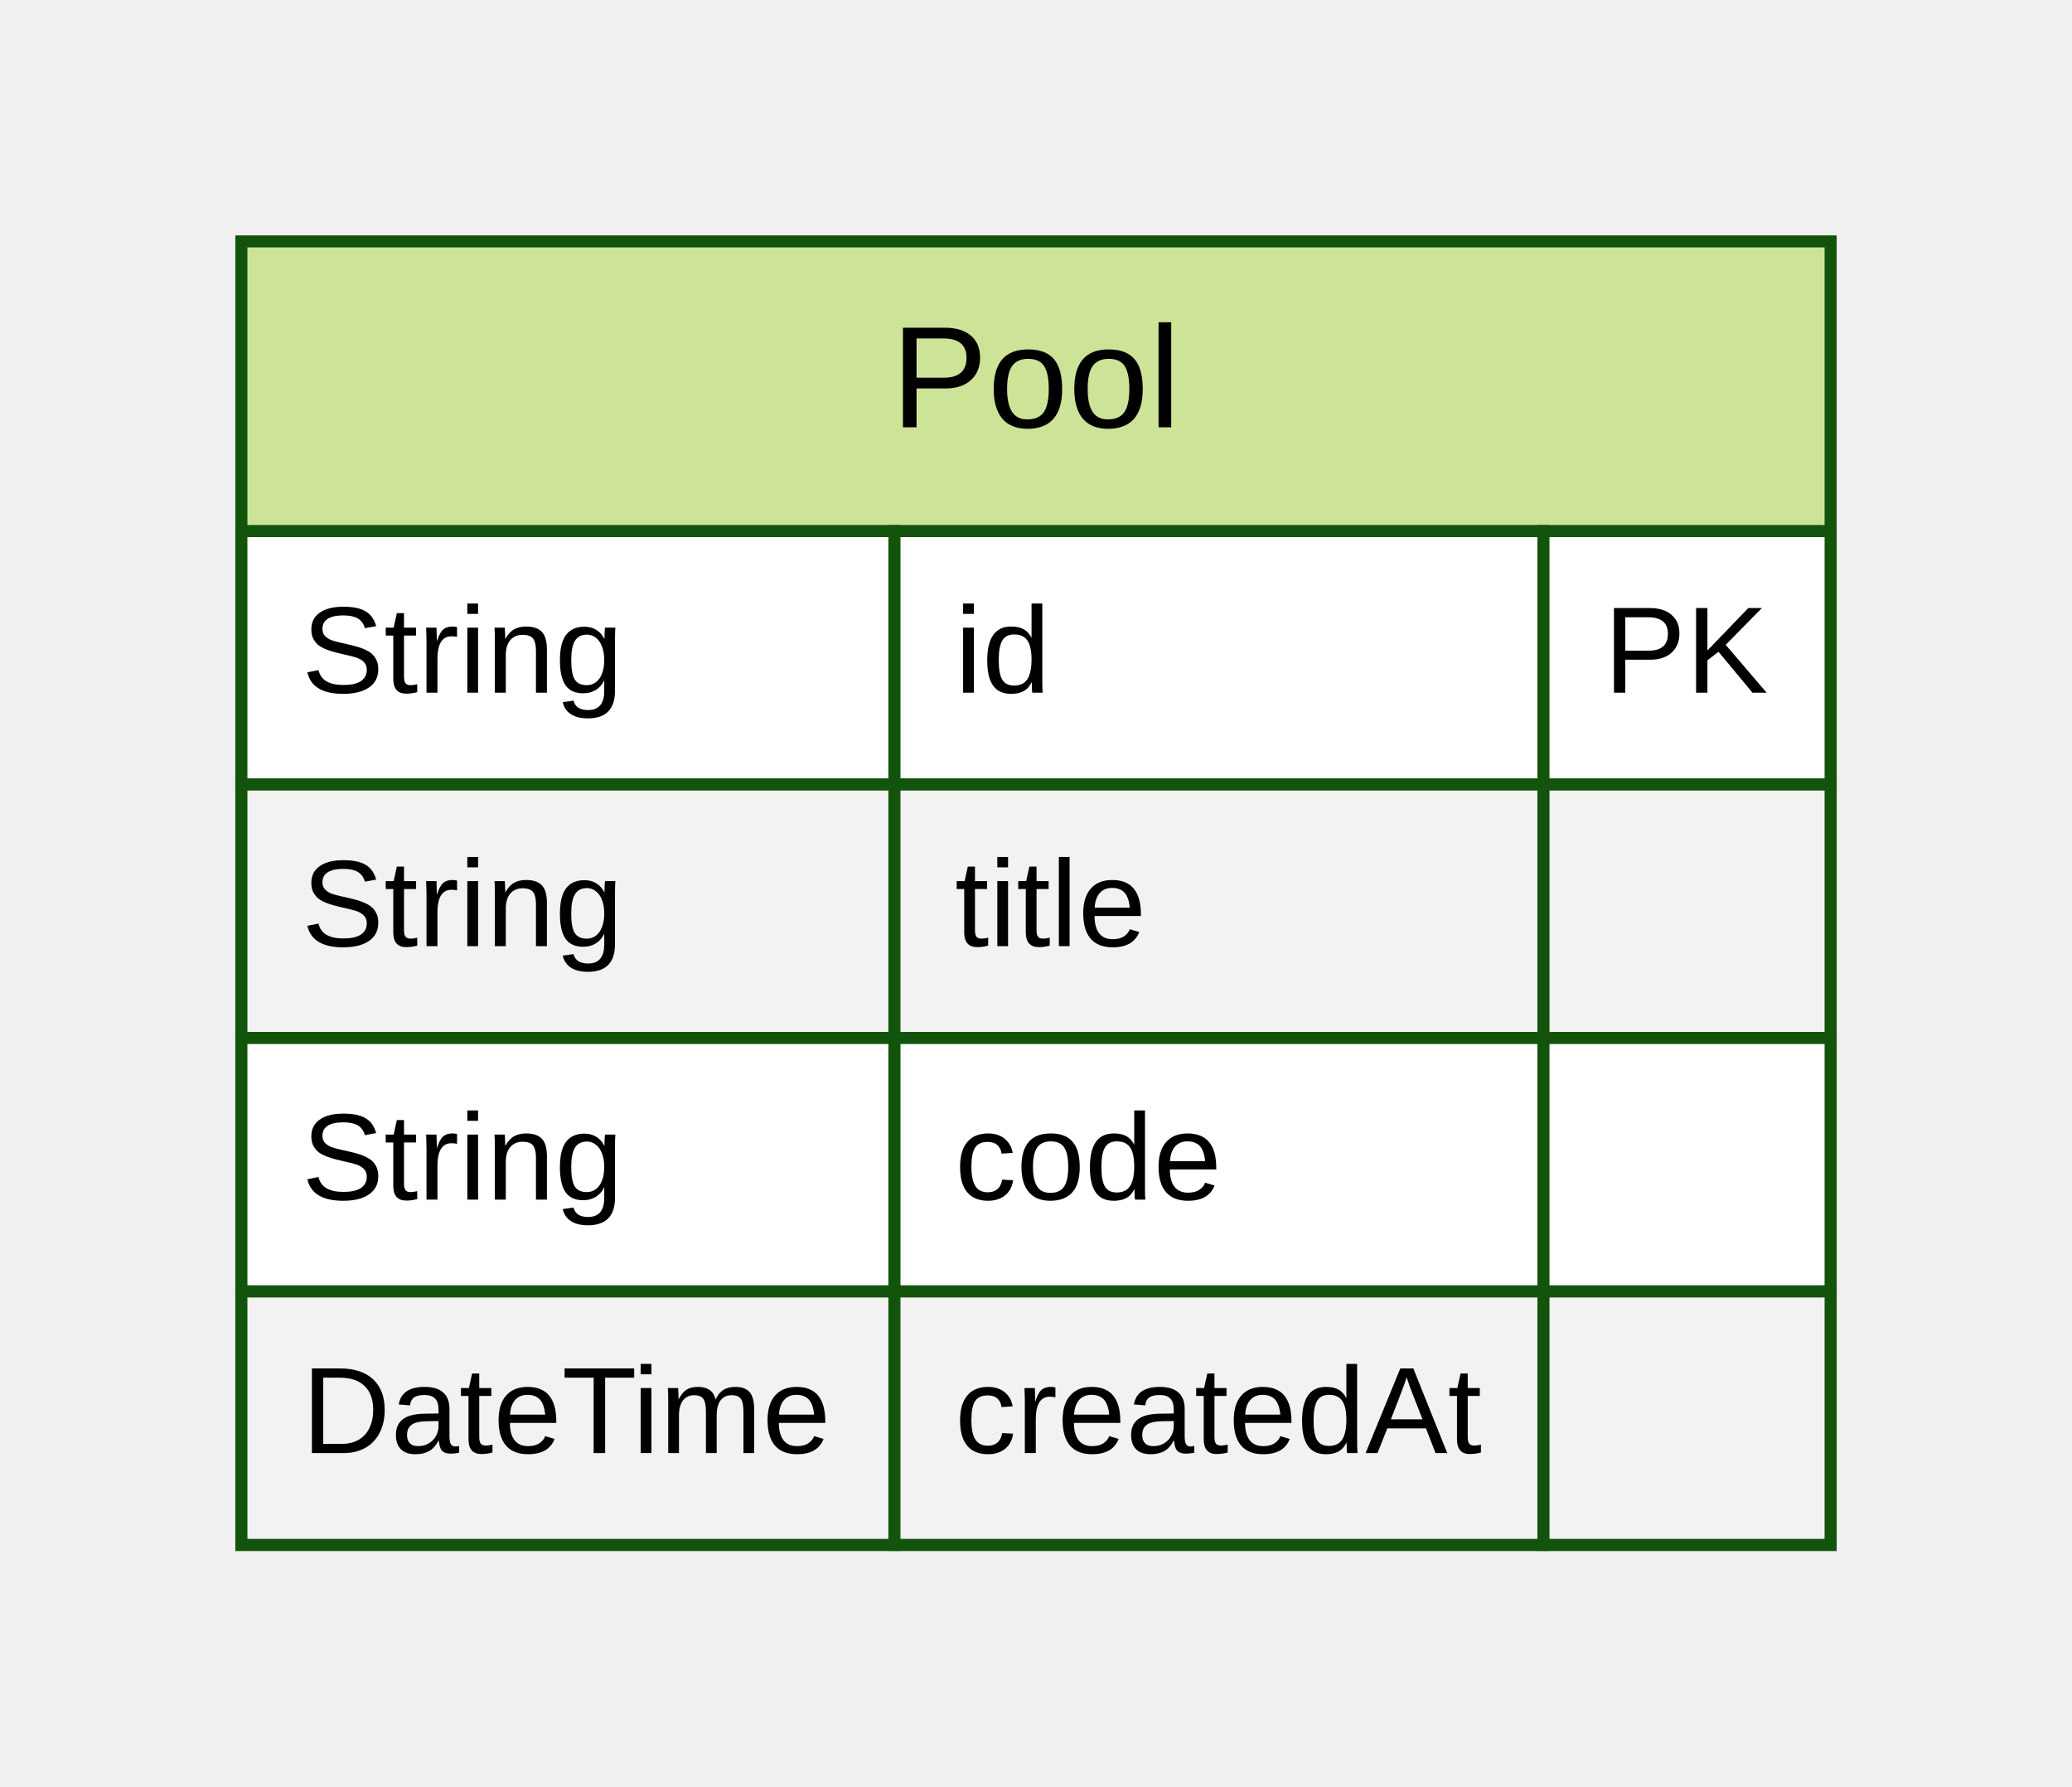
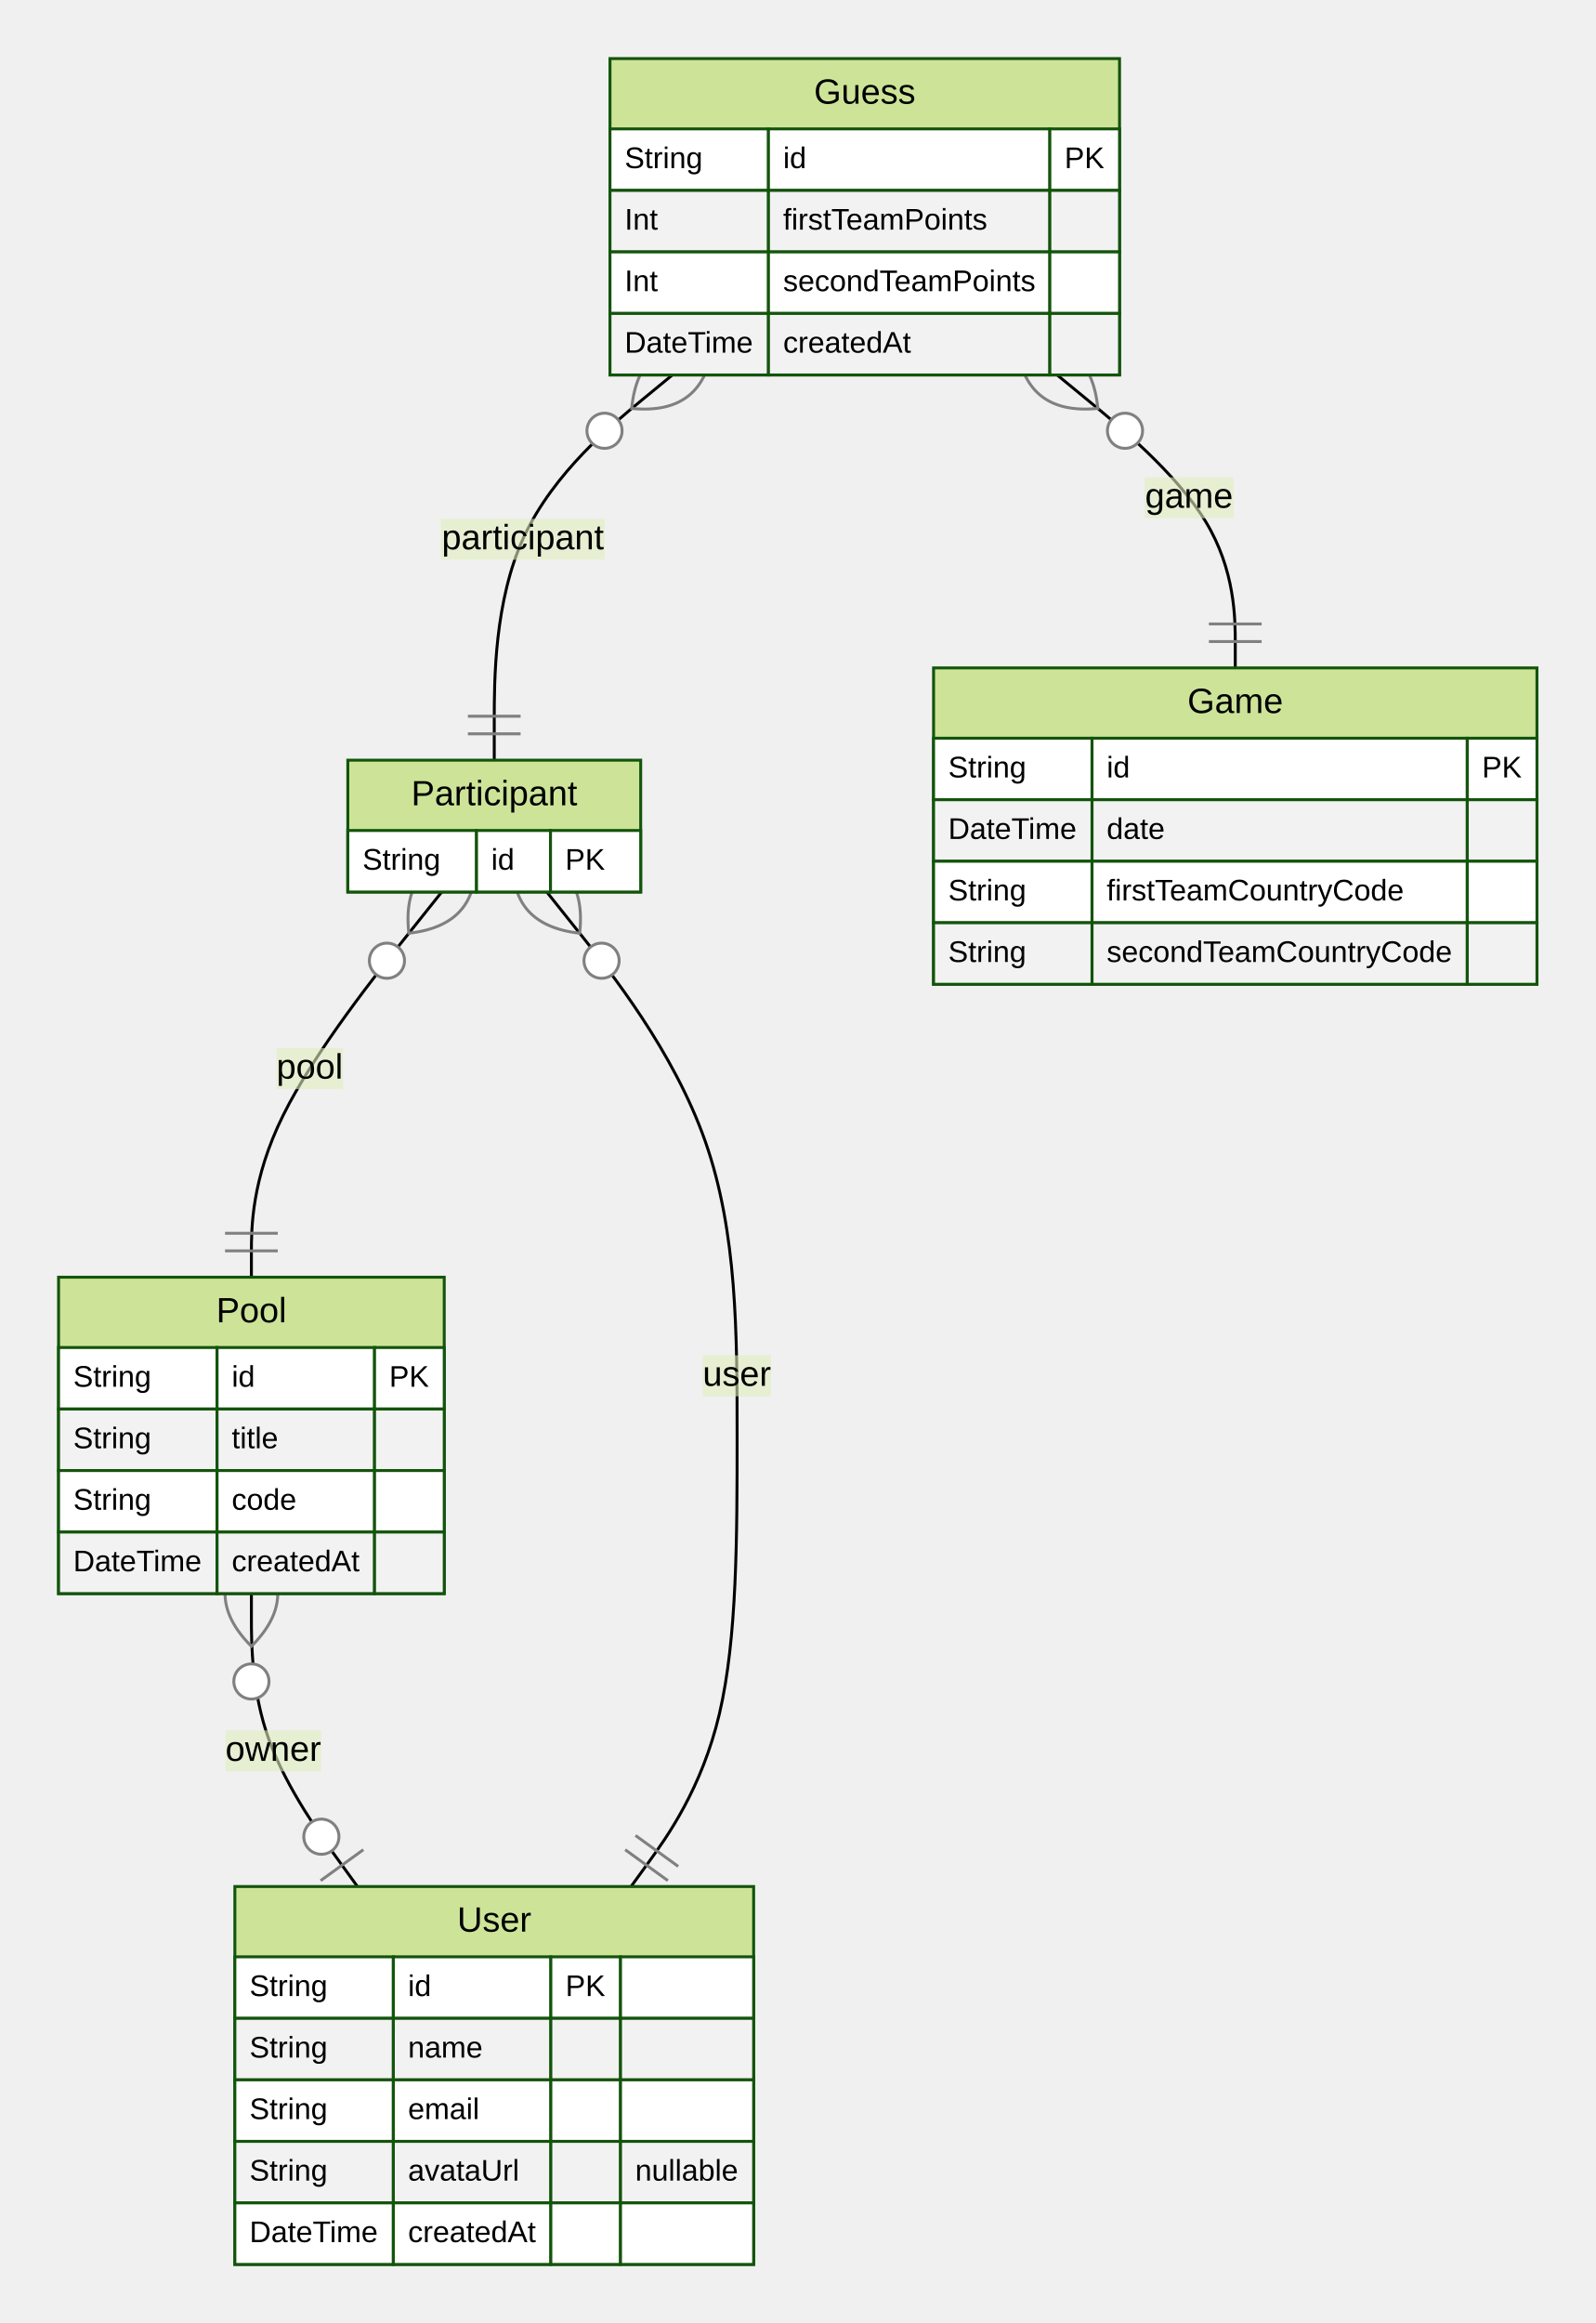
- <svg xmlns="http://www.w3.org/2000/svg" aria-labelledby="chart-title-mermaid-0 chart-desc-mermaid-0" role="img" viewBox="0 0 171.683 148" style="max-width: 171.683px; background-color: white;" width="100%" id="mermaid-0">
+ <svg xmlns="http://www.w3.org/2000/svg" aria-labelledby="chart-title-mermaid-0 chart-desc-mermaid-0" role="img" viewBox="0 0 544.791 793" style="max-width: 544.791px; background-color: white;" width="100%" id="mermaid-0">
  <style>#mermaid-0 {font-family:"trebuchet ms",verdana,arial,sans-serif;font-size:16px;fill:#000000;}#mermaid-0 .error-icon{fill:#552222;}#mermaid-0 .error-text{fill:#552222;stroke:#552222;}#mermaid-0 .edge-thickness-normal{stroke-width:2px;}#mermaid-0 .edge-thickness-thick{stroke-width:3.5px;}#mermaid-0 .edge-pattern-solid{stroke-dasharray:0;}#mermaid-0 .edge-pattern-dashed{stroke-dasharray:3;}#mermaid-0 .edge-pattern-dotted{stroke-dasharray:2;}#mermaid-0 .marker{fill:#000000;stroke:#000000;}#mermaid-0 .marker.cross{stroke:#000000;}#mermaid-0 svg{font-family:"trebuchet ms",verdana,arial,sans-serif;font-size:16px;}#mermaid-0 .entityBox{fill:#cde498;stroke:#13540c;}#mermaid-0 .attributeBoxOdd{fill:#ffffff;stroke:#13540c;}#mermaid-0 .attributeBoxEven{fill:#f2f2f2;stroke:#13540c;}#mermaid-0 .relationshipLabelBox{fill:hsl(78.158, 58.462%, 84.51%);opacity:0.7;background-color:hsl(78.158, 58.462%, 84.51%);}#mermaid-0 .relationshipLabelBox rect{opacity:0.5;}#mermaid-0 .relationshipLine{stroke:#000000;}#mermaid-0 :root{--mermaid-font-family:"trebuchet ms",verdana,arial,sans-serif;}</style>
  <g />
  <defs>
    <marker orient="auto" markerHeight="18" markerWidth="18" refY="9" refX="0" id="ONLY_ONE_START">
      <path d="M9,0 L9,18 M15,0 L15,18" fill="none" stroke="gray" />
    </marker>
  </defs>
  <defs>
    <marker orient="auto" markerHeight="18" markerWidth="18" refY="9" refX="18" id="ONLY_ONE_END">
      <path d="M3,0 L3,18 M9,0 L9,18" fill="none" stroke="gray" />
    </marker>
  </defs>
  <defs>
    <marker orient="auto" markerHeight="18" markerWidth="30" refY="9" refX="0" id="ZERO_OR_ONE_START">
      <circle r="6" cy="9" cx="21" fill="white" stroke="gray" />
      <path d="M9,0 L9,18" fill="none" stroke="gray" />
    </marker>
  </defs>
  <defs>
    <marker orient="auto" markerHeight="18" markerWidth="30" refY="9" refX="30" id="ZERO_OR_ONE_END">
      <circle r="6" cy="9" cx="9" fill="white" stroke="gray" />
      <path d="M21,0 L21,18" fill="none" stroke="gray" />
    </marker>
  </defs>
  <defs>
    <marker orient="auto" markerHeight="36" markerWidth="45" refY="18" refX="18" id="ONE_OR_MORE_START">
      <path d="M0,18 Q 18,0 36,18 Q 18,36 0,18 M42,9 L42,27" fill="none" stroke="gray" />
    </marker>
  </defs>
  <defs>
    <marker orient="auto" markerHeight="36" markerWidth="45" refY="18" refX="27" id="ONE_OR_MORE_END">
      <path d="M3,9 L3,27 M9,18 Q27,0 45,18 Q27,36 9,18" fill="none" stroke="gray" />
    </marker>
  </defs>
  <defs>
    <marker orient="auto" markerHeight="36" markerWidth="57" refY="18" refX="18" id="ZERO_OR_MORE_START">
      <circle r="6" cy="18" cx="48" fill="white" stroke="gray" />
      <path d="M0,18 Q18,0 36,18 Q18,36 0,18" fill="none" stroke="gray" />
    </marker>
  </defs>
  <defs>
    <marker orient="auto" markerHeight="36" markerWidth="57" refY="18" refX="39" id="ZERO_OR_MORE_END">
      <circle r="6" cy="18" cx="9" fill="white" stroke="gray" />
      <path d="M21,18 Q39,0 57,18 Q39,36 21,18" fill="none" stroke="gray" />
    </marker>
  </defs>
-   <g transform="translate(20,20 )" id="Pool">
+   <path marker-start="url(#ZERO_OR_MORE_START)" marker-end="url(#ZERO_OR_ONE_END)" fill="none" stroke="gray" d="M85.841,544L85.841,552.333C85.841,560.667,85.841,577.333,91.876,594C97.911,610.667,109.981,627.333,116.016,635.667L122.051,644" class="er relationshipLine" />
+   <path marker-start="url(#ZERO_OR_MORE_START)" marker-end="url(#ONLY_ONE_END)" fill="none" stroke="gray" d="M186.702,304.5L197.532,318.083C208.362,331.667,230.023,358.833,240.853,389.75C251.683,420.667,251.683,455.333,251.683,490C251.683,524.667,251.683,559.333,245.648,585C239.613,610.667,227.543,627.333,221.508,635.667L215.473,644" class="er relationshipLine" />
+   <path marker-start="url(#ZERO_OR_MORE_START)" marker-end="url(#ONLY_ONE_END)" fill="none" stroke="gray" d="M150.823,304.5L139.992,318.083C129.162,331.667,107.502,358.833,96.672,380.75C85.841,402.667,85.841,419.333,85.841,427.667L85.841,436" class="er relationshipLine" />
+   <path marker-start="url(#ZERO_OR_MORE_START)" marker-end="url(#ONLY_ONE_END)" fill="none" stroke="gray" d="M229.583,128L219.446,136.333C209.309,144.667,189.036,161.333,178.899,183.25C168.762,205.167,168.762,232.333,168.762,245.917L168.762,259.5" class="er relationshipLine" />
+   <path marker-start="url(#ZERO_OR_MORE_START)" marker-end="url(#ONLY_ONE_END)" fill="none" stroke="gray" d="M360.956,128L371.093,136.333C381.23,144.667,401.503,161.333,411.64,178C421.777,194.667,421.777,211.333,421.777,219.667L421.777,228" class="er relationshipLine" />
+   <g transform="translate(20,436 )" id="Pool">
    <rect height="108" width="131.683" y="0" x="0" stroke="gray" fill-opacity="100%" fill="honeydew" class="er entityBox" />
    <text transform="translate(65.84149,12)" style="font-family: &quot;trebuchet ms&quot;, verdana, arial, sans-serif;; font-size: 12px" text-anchor="middle" dominant-baseline="middle" y="0" x="0" id="entity-Pool" class="er entityLabel">Pool</text>
    <rect height="21" width="54.113" y="24" x="0" stroke="gray" fill-opacity="100%" fill="honeydew" class="er attributeBoxOdd" />
    <text transform="translate(5,34.5)" style="font-family: &quot;trebuchet ms&quot;, verdana, arial, sans-serif;; font-size: 10.2px" text-anchor="left" dominant-baseline="middle" y="0" x="0" id="entity-Pool-attr-1-type" class="er entityLabel">String</text>
    <rect height="21" width="53.775" y="24" x="54.113" stroke="gray" fill-opacity="100%" fill="honeydew" class="er attributeBoxOdd" />
    <text transform="translate(59.11313,34.5)" style="font-family: &quot;trebuchet ms&quot;, verdana, arial, sans-serif;; font-size: 10.2px" text-anchor="left" dominant-baseline="middle" y="0" x="0" id="entity-Pool-attr-1-name" class="er entityLabel">id</text>
    <rect height="21" width="23.795" y="24" x="107.888" stroke="gray" fill-opacity="100%" fill="honeydew" class="er attributeBoxOdd" />
    <text transform="translate(112.888,34.5)" style="font-family: &quot;trebuchet ms&quot;, verdana, arial, sans-serif;; font-size: 10.2px" text-anchor="left" dominant-baseline="middle" y="0" x="0" id="entity-Pool-attr-1-key" class="er entityLabel">PK</text>
    <rect height="21" width="54.113" y="45" x="0" stroke="gray" fill-opacity="100%" fill="honeydew" class="er attributeBoxEven" />
    <text transform="translate(5,55.5)" style="font-family: &quot;trebuchet ms&quot;, verdana, arial, sans-serif;; font-size: 10.2px" text-anchor="left" dominant-baseline="middle" y="0" x="0" id="entity-Pool-attr-2-type" class="er entityLabel">String</text>
    <rect height="21" width="53.775" y="45" x="54.113" stroke="gray" fill-opacity="100%" fill="honeydew" class="er attributeBoxEven" />
    <text transform="translate(59.11313,55.5)" style="font-family: &quot;trebuchet ms&quot;, verdana, arial, sans-serif;; font-size: 10.2px" text-anchor="left" dominant-baseline="middle" y="0" x="0" id="entity-Pool-attr-2-name" class="er entityLabel">title</text>
    <rect height="21" width="23.795" y="45" x="107.888" stroke="gray" fill-opacity="100%" fill="honeydew" class="er attributeBoxEven" />
    <text transform="translate(112.888,55.5)" style="font-family: &quot;trebuchet ms&quot;, verdana, arial, sans-serif;; font-size: 10.2px" text-anchor="left" dominant-baseline="middle" y="0" x="0" id="entity-Pool-attr-2-key" class="er entityLabel" />
    <rect height="21" width="54.113" y="66" x="0" stroke="gray" fill-opacity="100%" fill="honeydew" class="er attributeBoxOdd" />
    <text transform="translate(5,76.5)" style="font-family: &quot;trebuchet ms&quot;, verdana, arial, sans-serif;; font-size: 10.2px" text-anchor="left" dominant-baseline="middle" y="0" x="0" id="entity-Pool-attr-3-type" class="er entityLabel">String</text>
    <rect height="21" width="53.775" y="66" x="54.113" stroke="gray" fill-opacity="100%" fill="honeydew" class="er attributeBoxOdd" />
    <text transform="translate(59.11313,76.5)" style="font-family: &quot;trebuchet ms&quot;, verdana, arial, sans-serif;; font-size: 10.2px" text-anchor="left" dominant-baseline="middle" y="0" x="0" id="entity-Pool-attr-3-name" class="er entityLabel">code</text>
    <rect height="21" width="23.795" y="66" x="107.888" stroke="gray" fill-opacity="100%" fill="honeydew" class="er attributeBoxOdd" />
    <text transform="translate(112.888,76.5)" style="font-family: &quot;trebuchet ms&quot;, verdana, arial, sans-serif;; font-size: 10.2px" text-anchor="left" dominant-baseline="middle" y="0" x="0" id="entity-Pool-attr-3-key" class="er entityLabel" />
    <rect height="21" width="54.113" y="87" x="0" stroke="gray" fill-opacity="100%" fill="honeydew" class="er attributeBoxEven" />
    <text transform="translate(5,97.5)" style="font-family: &quot;trebuchet ms&quot;, verdana, arial, sans-serif;; font-size: 10.2px" text-anchor="left" dominant-baseline="middle" y="0" x="0" id="entity-Pool-attr-4-type" class="er entityLabel">DateTime</text>
    <rect height="21" width="53.775" y="87" x="54.113" stroke="gray" fill-opacity="100%" fill="honeydew" class="er attributeBoxEven" />
    <text transform="translate(59.11313,97.5)" style="font-family: &quot;trebuchet ms&quot;, verdana, arial, sans-serif;; font-size: 10.2px" text-anchor="left" dominant-baseline="middle" y="0" x="0" id="entity-Pool-attr-4-name" class="er entityLabel">createdAt</text>
    <rect height="21" width="23.795" y="87" x="107.888" stroke="gray" fill-opacity="100%" fill="honeydew" class="er attributeBoxEven" />
    <text transform="translate(112.888,97.5)" style="font-family: &quot;trebuchet ms&quot;, verdana, arial, sans-serif;; font-size: 10.2px" text-anchor="left" dominant-baseline="middle" y="0" x="0" id="entity-Pool-attr-4-key" class="er entityLabel" />
  </g>
+   <g transform="translate(118.7622,259.5 )" id="Participant">
+     <rect height="45" width="100" y="0" x="0" stroke="gray" fill-opacity="100%" fill="honeydew" class="er entityBox" />
+     <text transform="translate(50,12)" style="font-family: &quot;trebuchet ms&quot;, verdana, arial, sans-serif;; font-size: 12px" text-anchor="middle" dominant-baseline="middle" y="0" x="0" id="entity-Participant" class="er entityLabel">Participant</text>
+     <rect height="21" width="43.945" y="24" x="0" stroke="gray" fill-opacity="100%" fill="honeydew" class="er attributeBoxOdd" />
+     <text transform="translate(5,34.5)" style="font-family: &quot;trebuchet ms&quot;, verdana, arial, sans-serif;; font-size: 10.2px" text-anchor="left" dominant-baseline="middle" y="0" x="0" id="entity-Participant-attr-1-type" class="er entityLabel">String</text>
+     <rect height="21" width="25.262" y="24" x="43.945" stroke="gray" fill-opacity="100%" fill="honeydew" class="er attributeBoxOdd" />
+     <text transform="translate(48.94526,34.5)" style="font-family: &quot;trebuchet ms&quot;, verdana, arial, sans-serif;; font-size: 10.2px" text-anchor="left" dominant-baseline="middle" y="0" x="0" id="entity-Participant-attr-1-name" class="er entityLabel">id</text>
+     <rect height="21" width="30.793" y="24" x="69.207" stroke="gray" fill-opacity="100%" fill="honeydew" class="er attributeBoxOdd" />
+     <text transform="translate(74.20681,34.5)" style="font-family: &quot;trebuchet ms&quot;, verdana, arial, sans-serif;; font-size: 10.2px" text-anchor="left" dominant-baseline="middle" y="0" x="0" id="entity-Participant-attr-1-key" class="er entityLabel">PK</text>
+   </g>
+   <g transform="translate(80.19414,644 )" id="User">
+     <rect height="129" width="177.136" y="0" x="0" stroke="gray" fill-opacity="100%" fill="honeydew" class="er entityBox" />
+     <text transform="translate(88.5681,12)" style="font-family: &quot;trebuchet ms&quot;, verdana, arial, sans-serif;; font-size: 12px" text-anchor="middle" dominant-baseline="middle" y="0" x="0" id="entity-User" class="er entityLabel">User</text>
+     <rect height="21" width="54.113" y="24" x="0" stroke="gray" fill-opacity="100%" fill="honeydew" class="er attributeBoxOdd" />
+     <text transform="translate(5,34.5)" style="font-family: &quot;trebuchet ms&quot;, verdana, arial, sans-serif;; font-size: 10.2px" text-anchor="left" dominant-baseline="middle" y="0" x="0" id="entity-User-attr-1-type" class="er entityLabel">String</text>
+     <rect height="21" width="53.775" y="24" x="54.113" stroke="gray" fill-opacity="100%" fill="honeydew" class="er attributeBoxOdd" />
+     <text transform="translate(59.11313,34.5)" style="font-family: &quot;trebuchet ms&quot;, verdana, arial, sans-serif;; font-size: 10.2px" text-anchor="left" dominant-baseline="middle" y="0" x="0" id="entity-User-attr-1-name" class="er entityLabel">id</text>
+     <rect height="21" width="23.795" y="24" x="107.888" stroke="gray" fill-opacity="100%" fill="honeydew" class="er attributeBoxOdd" />
+     <text transform="translate(112.888,34.5)" style="font-family: &quot;trebuchet ms&quot;, verdana, arial, sans-serif;; font-size: 10.2px" text-anchor="left" dominant-baseline="middle" y="0" x="0" id="entity-User-attr-1-key" class="er entityLabel">PK</text>
+     <rect height="21" width="45.453" y="24" x="131.683" stroke="gray" fill-opacity="100%" fill="honeydew" class="er attributeBoxOdd" />
+     <text transform="translate(136.683,34.5)" style="font-family: &quot;trebuchet ms&quot;, verdana, arial, sans-serif;; font-size: 10.2px" text-anchor="left" dominant-baseline="middle" y="0" x="0" id="entity-User-attr-1-comment" class="er entityLabel" />
+     <rect height="21" width="54.113" y="45" x="0" stroke="gray" fill-opacity="100%" fill="honeydew" class="er attributeBoxEven" />
+     <text transform="translate(5,55.5)" style="font-family: &quot;trebuchet ms&quot;, verdana, arial, sans-serif;; font-size: 10.2px" text-anchor="left" dominant-baseline="middle" y="0" x="0" id="entity-User-attr-2-type" class="er entityLabel">String</text>
+     <rect height="21" width="53.775" y="45" x="54.113" stroke="gray" fill-opacity="100%" fill="honeydew" class="er attributeBoxEven" />
+     <text transform="translate(59.11313,55.5)" style="font-family: &quot;trebuchet ms&quot;, verdana, arial, sans-serif;; font-size: 10.2px" text-anchor="left" dominant-baseline="middle" y="0" x="0" id="entity-User-attr-2-name" class="er entityLabel">name</text>
+     <rect height="21" width="23.795" y="45" x="107.888" stroke="gray" fill-opacity="100%" fill="honeydew" class="er attributeBoxEven" />
+     <text transform="translate(112.888,55.5)" style="font-family: &quot;trebuchet ms&quot;, verdana, arial, sans-serif;; font-size: 10.2px" text-anchor="left" dominant-baseline="middle" y="0" x="0" id="entity-User-attr-2-key" class="er entityLabel" />
+     <rect height="21" width="45.453" y="45" x="131.683" stroke="gray" fill-opacity="100%" fill="honeydew" class="er attributeBoxEven" />
+     <text transform="translate(136.683,55.5)" style="font-family: &quot;trebuchet ms&quot;, verdana, arial, sans-serif;; font-size: 10.2px" text-anchor="left" dominant-baseline="middle" y="0" x="0" id="entity-User-attr-2-comment" class="er entityLabel" />
+     <rect height="21" width="54.113" y="66" x="0" stroke="gray" fill-opacity="100%" fill="honeydew" class="er attributeBoxOdd" />
+     <text transform="translate(5,76.5)" style="font-family: &quot;trebuchet ms&quot;, verdana, arial, sans-serif;; font-size: 10.2px" text-anchor="left" dominant-baseline="middle" y="0" x="0" id="entity-User-attr-3-type" class="er entityLabel">String</text>
+     <rect height="21" width="53.775" y="66" x="54.113" stroke="gray" fill-opacity="100%" fill="honeydew" class="er attributeBoxOdd" />
+     <text transform="translate(59.11313,76.5)" style="font-family: &quot;trebuchet ms&quot;, verdana, arial, sans-serif;; font-size: 10.2px" text-anchor="left" dominant-baseline="middle" y="0" x="0" id="entity-User-attr-3-name" class="er entityLabel">email</text>
+     <rect height="21" width="23.795" y="66" x="107.888" stroke="gray" fill-opacity="100%" fill="honeydew" class="er attributeBoxOdd" />
+     <text transform="translate(112.888,76.5)" style="font-family: &quot;trebuchet ms&quot;, verdana, arial, sans-serif;; font-size: 10.2px" text-anchor="left" dominant-baseline="middle" y="0" x="0" id="entity-User-attr-3-key" class="er entityLabel" />
+     <rect height="21" width="45.453" y="66" x="131.683" stroke="gray" fill-opacity="100%" fill="honeydew" class="er attributeBoxOdd" />
+     <text transform="translate(136.683,76.5)" style="font-family: &quot;trebuchet ms&quot;, verdana, arial, sans-serif;; font-size: 10.2px" text-anchor="left" dominant-baseline="middle" y="0" x="0" id="entity-User-attr-3-comment" class="er entityLabel" />
+     <rect height="21" width="54.113" y="87" x="0" stroke="gray" fill-opacity="100%" fill="honeydew" class="er attributeBoxEven" />
+     <text transform="translate(5,97.5)" style="font-family: &quot;trebuchet ms&quot;, verdana, arial, sans-serif;; font-size: 10.2px" text-anchor="left" dominant-baseline="middle" y="0" x="0" id="entity-User-attr-4-type" class="er entityLabel">String</text>
+     <rect height="21" width="53.775" y="87" x="54.113" stroke="gray" fill-opacity="100%" fill="honeydew" class="er attributeBoxEven" />
+     <text transform="translate(59.11313,97.5)" style="font-family: &quot;trebuchet ms&quot;, verdana, arial, sans-serif;; font-size: 10.2px" text-anchor="left" dominant-baseline="middle" y="0" x="0" id="entity-User-attr-4-name" class="er entityLabel">avataUrl</text>
+     <rect height="21" width="23.795" y="87" x="107.888" stroke="gray" fill-opacity="100%" fill="honeydew" class="er attributeBoxEven" />
+     <text transform="translate(112.888,97.5)" style="font-family: &quot;trebuchet ms&quot;, verdana, arial, sans-serif;; font-size: 10.2px" text-anchor="left" dominant-baseline="middle" y="0" x="0" id="entity-User-attr-4-key" class="er entityLabel" />
+     <rect height="21" width="45.453" y="87" x="131.683" stroke="gray" fill-opacity="100%" fill="honeydew" class="er attributeBoxEven" />
+     <text transform="translate(136.683,97.5)" style="font-family: &quot;trebuchet ms&quot;, verdana, arial, sans-serif;; font-size: 10.2px" text-anchor="left" dominant-baseline="middle" y="0" x="0" id="entity-User-attr-4-comment" class="er entityLabel">nullable</text>
+     <rect height="21" width="54.113" y="108" x="0" stroke="gray" fill-opacity="100%" fill="honeydew" class="er attributeBoxOdd" />
+     <text transform="translate(5,118.5)" style="font-family: &quot;trebuchet ms&quot;, verdana, arial, sans-serif;; font-size: 10.2px" text-anchor="left" dominant-baseline="middle" y="0" x="0" id="entity-User-attr-5-type" class="er entityLabel">DateTime</text>
+     <rect height="21" width="53.775" y="108" x="54.113" stroke="gray" fill-opacity="100%" fill="honeydew" class="er attributeBoxOdd" />
+     <text transform="translate(59.11313,118.5)" style="font-family: &quot;trebuchet ms&quot;, verdana, arial, sans-serif;; font-size: 10.2px" text-anchor="left" dominant-baseline="middle" y="0" x="0" id="entity-User-attr-5-name" class="er entityLabel">createdAt</text>
+     <rect height="21" width="23.795" y="108" x="107.888" stroke="gray" fill-opacity="100%" fill="honeydew" class="er attributeBoxOdd" />
+     <text transform="translate(112.888,118.5)" style="font-family: &quot;trebuchet ms&quot;, verdana, arial, sans-serif;; font-size: 10.2px" text-anchor="left" dominant-baseline="middle" y="0" x="0" id="entity-User-attr-5-key" class="er entityLabel" />
+     <rect height="21" width="45.453" y="108" x="131.683" stroke="gray" fill-opacity="100%" fill="honeydew" class="er attributeBoxOdd" />
+     <text transform="translate(136.683,118.5)" style="font-family: &quot;trebuchet ms&quot;, verdana, arial, sans-serif;; font-size: 10.2px" text-anchor="left" dominant-baseline="middle" y="0" x="0" id="entity-User-attr-5-comment" class="er entityLabel" />
+   </g>
+   <g transform="translate(318.7622,228 )" id="Game">
+     <rect height="108" width="206.029" y="0" x="0" stroke="gray" fill-opacity="100%" fill="honeydew" class="er entityBox" />
+     <text transform="translate(103.0145,12)" style="font-family: &quot;trebuchet ms&quot;, verdana, arial, sans-serif;; font-size: 12px" text-anchor="middle" dominant-baseline="middle" y="0" x="0" id="entity-Game" class="er entityLabel">Game</text>
+     <rect height="21" width="54.113" y="24" x="0" stroke="gray" fill-opacity="100%" fill="honeydew" class="er attributeBoxOdd" />
+     <text transform="translate(5,34.5)" style="font-family: &quot;trebuchet ms&quot;, verdana, arial, sans-serif;; font-size: 10.2px" text-anchor="left" dominant-baseline="middle" y="0" x="0" id="entity-Game-attr-1-type" class="er entityLabel">String</text>
+     <rect height="21" width="128.121" y="24" x="54.113" stroke="gray" fill-opacity="100%" fill="honeydew" class="er attributeBoxOdd" />
+     <text transform="translate(59.11313,34.5)" style="font-family: &quot;trebuchet ms&quot;, verdana, arial, sans-serif;; font-size: 10.2px" text-anchor="left" dominant-baseline="middle" y="0" x="0" id="entity-Game-attr-1-name" class="er entityLabel">id</text>
+     <rect height="21" width="23.795" y="24" x="182.234" stroke="gray" fill-opacity="100%" fill="honeydew" class="er attributeBoxOdd" />
+     <text transform="translate(187.2339,34.5)" style="font-family: &quot;trebuchet ms&quot;, verdana, arial, sans-serif;; font-size: 10.2px" text-anchor="left" dominant-baseline="middle" y="0" x="0" id="entity-Game-attr-1-key" class="er entityLabel">PK</text>
+     <rect height="21" width="54.113" y="45" x="0" stroke="gray" fill-opacity="100%" fill="honeydew" class="er attributeBoxEven" />
+     <text transform="translate(5,55.5)" style="font-family: &quot;trebuchet ms&quot;, verdana, arial, sans-serif;; font-size: 10.2px" text-anchor="left" dominant-baseline="middle" y="0" x="0" id="entity-Game-attr-2-type" class="er entityLabel">DateTime</text>
+     <rect height="21" width="128.121" y="45" x="54.113" stroke="gray" fill-opacity="100%" fill="honeydew" class="er attributeBoxEven" />
+     <text transform="translate(59.11313,55.5)" style="font-family: &quot;trebuchet ms&quot;, verdana, arial, sans-serif;; font-size: 10.2px" text-anchor="left" dominant-baseline="middle" y="0" x="0" id="entity-Game-attr-2-name" class="er entityLabel">date</text>
+     <rect height="21" width="23.795" y="45" x="182.234" stroke="gray" fill-opacity="100%" fill="honeydew" class="er attributeBoxEven" />
+     <text transform="translate(187.2339,55.5)" style="font-family: &quot;trebuchet ms&quot;, verdana, arial, sans-serif;; font-size: 10.2px" text-anchor="left" dominant-baseline="middle" y="0" x="0" id="entity-Game-attr-2-key" class="er entityLabel" />
+     <rect height="21" width="54.113" y="66" x="0" stroke="gray" fill-opacity="100%" fill="honeydew" class="er attributeBoxOdd" />
+     <text transform="translate(5,76.5)" style="font-family: &quot;trebuchet ms&quot;, verdana, arial, sans-serif;; font-size: 10.2px" text-anchor="left" dominant-baseline="middle" y="0" x="0" id="entity-Game-attr-3-type" class="er entityLabel">String</text>
+     <rect height="21" width="128.121" y="66" x="54.113" stroke="gray" fill-opacity="100%" fill="honeydew" class="er attributeBoxOdd" />
+     <text transform="translate(59.11313,76.5)" style="font-family: &quot;trebuchet ms&quot;, verdana, arial, sans-serif;; font-size: 10.2px" text-anchor="left" dominant-baseline="middle" y="0" x="0" id="entity-Game-attr-3-name" class="er entityLabel">firstTeamCountryCode</text>
+     <rect height="21" width="23.795" y="66" x="182.234" stroke="gray" fill-opacity="100%" fill="honeydew" class="er attributeBoxOdd" />
+     <text transform="translate(187.2339,76.5)" style="font-family: &quot;trebuchet ms&quot;, verdana, arial, sans-serif;; font-size: 10.2px" text-anchor="left" dominant-baseline="middle" y="0" x="0" id="entity-Game-attr-3-key" class="er entityLabel" />
+     <rect height="21" width="54.113" y="87" x="0" stroke="gray" fill-opacity="100%" fill="honeydew" class="er attributeBoxEven" />
+     <text transform="translate(5,97.5)" style="font-family: &quot;trebuchet ms&quot;, verdana, arial, sans-serif;; font-size: 10.2px" text-anchor="left" dominant-baseline="middle" y="0" x="0" id="entity-Game-attr-4-type" class="er entityLabel">String</text>
+     <rect height="21" width="128.121" y="87" x="54.113" stroke="gray" fill-opacity="100%" fill="honeydew" class="er attributeBoxEven" />
+     <text transform="translate(59.11313,97.5)" style="font-family: &quot;trebuchet ms&quot;, verdana, arial, sans-serif;; font-size: 10.2px" text-anchor="left" dominant-baseline="middle" y="0" x="0" id="entity-Game-attr-4-name" class="er entityLabel">secondTeamCountryCode</text>
+     <rect height="21" width="23.795" y="87" x="182.234" stroke="gray" fill-opacity="100%" fill="honeydew" class="er attributeBoxEven" />
+     <text transform="translate(187.2339,97.5)" style="font-family: &quot;trebuchet ms&quot;, verdana, arial, sans-serif;; font-size: 10.2px" text-anchor="left" dominant-baseline="middle" y="0" x="0" id="entity-Game-attr-4-key" class="er entityLabel" />
+   </g>
+   <g transform="translate(208.2763,20 )" id="Guess">
+     <rect height="108" width="173.986" y="0" x="0" stroke="gray" fill-opacity="100%" fill="honeydew" class="er entityBox" />
+     <text transform="translate(86.99312,12)" style="font-family: &quot;trebuchet ms&quot;, verdana, arial, sans-serif;; font-size: 12px" text-anchor="middle" dominant-baseline="middle" y="0" x="0" id="entity-Guess" class="er entityLabel">Guess</text>
+     <rect height="21" width="54.113" y="24" x="0" stroke="gray" fill-opacity="100%" fill="honeydew" class="er attributeBoxOdd" />
+     <text transform="translate(5,34.5)" style="font-family: &quot;trebuchet ms&quot;, verdana, arial, sans-serif;; font-size: 10.2px" text-anchor="left" dominant-baseline="middle" y="0" x="0" id="entity-Guess-attr-1-type" class="er entityLabel">String</text>
+     <rect height="21" width="96.078" y="24" x="54.113" stroke="gray" fill-opacity="100%" fill="honeydew" class="er attributeBoxOdd" />
+     <text transform="translate(59.11313,34.5)" style="font-family: &quot;trebuchet ms&quot;, verdana, arial, sans-serif;; font-size: 10.2px" text-anchor="left" dominant-baseline="middle" y="0" x="0" id="entity-Guess-attr-1-name" class="er entityLabel">id</text>
+     <rect height="21" width="23.795" y="24" x="150.191" stroke="gray" fill-opacity="100%" fill="honeydew" class="er attributeBoxOdd" />
+     <text transform="translate(155.1913,34.5)" style="font-family: &quot;trebuchet ms&quot;, verdana, arial, sans-serif;; font-size: 10.2px" text-anchor="left" dominant-baseline="middle" y="0" x="0" id="entity-Guess-attr-1-key" class="er entityLabel">PK</text>
+     <rect height="21" width="54.113" y="45" x="0" stroke="gray" fill-opacity="100%" fill="honeydew" class="er attributeBoxEven" />
+     <text transform="translate(5,55.5)" style="font-family: &quot;trebuchet ms&quot;, verdana, arial, sans-serif;; font-size: 10.2px" text-anchor="left" dominant-baseline="middle" y="0" x="0" id="entity-Guess-attr-2-type" class="er entityLabel">Int</text>
+     <rect height="21" width="96.078" y="45" x="54.113" stroke="gray" fill-opacity="100%" fill="honeydew" class="er attributeBoxEven" />
+     <text transform="translate(59.11313,55.5)" style="font-family: &quot;trebuchet ms&quot;, verdana, arial, sans-serif;; font-size: 10.2px" text-anchor="left" dominant-baseline="middle" y="0" x="0" id="entity-Guess-attr-2-name" class="er entityLabel">firstTeamPoints</text>
+     <rect height="21" width="23.795" y="45" x="150.191" stroke="gray" fill-opacity="100%" fill="honeydew" class="er attributeBoxEven" />
+     <text transform="translate(155.1913,55.5)" style="font-family: &quot;trebuchet ms&quot;, verdana, arial, sans-serif;; font-size: 10.2px" text-anchor="left" dominant-baseline="middle" y="0" x="0" id="entity-Guess-attr-2-key" class="er entityLabel" />
+     <rect height="21" width="54.113" y="66" x="0" stroke="gray" fill-opacity="100%" fill="honeydew" class="er attributeBoxOdd" />
+     <text transform="translate(5,76.5)" style="font-family: &quot;trebuchet ms&quot;, verdana, arial, sans-serif;; font-size: 10.2px" text-anchor="left" dominant-baseline="middle" y="0" x="0" id="entity-Guess-attr-3-type" class="er entityLabel">Int</text>
+     <rect height="21" width="96.078" y="66" x="54.113" stroke="gray" fill-opacity="100%" fill="honeydew" class="er attributeBoxOdd" />
+     <text transform="translate(59.11313,76.5)" style="font-family: &quot;trebuchet ms&quot;, verdana, arial, sans-serif;; font-size: 10.2px" text-anchor="left" dominant-baseline="middle" y="0" x="0" id="entity-Guess-attr-3-name" class="er entityLabel">secondTeamPoints</text>
+     <rect height="21" width="23.795" y="66" x="150.191" stroke="gray" fill-opacity="100%" fill="honeydew" class="er attributeBoxOdd" />
+     <text transform="translate(155.1913,76.5)" style="font-family: &quot;trebuchet ms&quot;, verdana, arial, sans-serif;; font-size: 10.2px" text-anchor="left" dominant-baseline="middle" y="0" x="0" id="entity-Guess-attr-3-key" class="er entityLabel" />
+     <rect height="21" width="54.113" y="87" x="0" stroke="gray" fill-opacity="100%" fill="honeydew" class="er attributeBoxEven" />
+     <text transform="translate(5,97.5)" style="font-family: &quot;trebuchet ms&quot;, verdana, arial, sans-serif;; font-size: 10.2px" text-anchor="left" dominant-baseline="middle" y="0" x="0" id="entity-Guess-attr-4-type" class="er entityLabel">DateTime</text>
+     <rect height="21" width="96.078" y="87" x="54.113" stroke="gray" fill-opacity="100%" fill="honeydew" class="er attributeBoxEven" />
+     <text transform="translate(59.11313,97.5)" style="font-family: &quot;trebuchet ms&quot;, verdana, arial, sans-serif;; font-size: 10.2px" text-anchor="left" dominant-baseline="middle" y="0" x="0" id="entity-Guess-attr-4-name" class="er entityLabel">createdAt</text>
+     <rect height="21" width="23.795" y="87" x="150.191" stroke="gray" fill-opacity="100%" fill="honeydew" class="er attributeBoxEven" />
+     <text transform="translate(155.1913,97.5)" style="font-family: &quot;trebuchet ms&quot;, verdana, arial, sans-serif;; font-size: 10.2px" text-anchor="left" dominant-baseline="middle" y="0" x="0" id="entity-Guess-attr-4-key" class="er entityLabel" />
+   </g>
+   <rect fill-opacity="85%" fill="white" height="14" width="32.688" y="590.7" x="76.968" class="er relationshipLabelBox" />
+   <text style="font-family: &quot;trebuchet ms&quot;, verdana, arial, sans-serif;; font-size: 12px" dominant-baseline="middle" text-anchor="middle" y="597.7" x="93.312" id="rel1" class="er relationshipLabel">owner</text>
+   <rect fill-opacity="85%" fill="white" height="14" width="23.348" y="462.676" x="239.928" class="er relationshipLabelBox" />
+   <text style="font-family: &quot;trebuchet ms&quot;, verdana, arial, sans-serif;; font-size: 12px" dominant-baseline="middle" text-anchor="middle" y="469.676" x="251.601" id="rel2" class="er relationshipLabel">user</text>
+   <rect fill-opacity="85%" fill="white" height="14" width="22.688" y="357.795" x="94.4" class="er relationshipLabelBox" />
+   <text style="font-family: &quot;trebuchet ms&quot;, verdana, arial, sans-serif;; font-size: 12px" dominant-baseline="middle" text-anchor="middle" y="364.795" x="105.744" id="rel3" class="er relationshipLabel">pool</text>
+   <rect fill-opacity="85%" fill="white" height="14" width="56.031" y="177.114" x="150.49" class="er relationshipLabelBox" />
+   <text style="font-family: &quot;trebuchet ms&quot;, verdana, arial, sans-serif;; font-size: 12px" dominant-baseline="middle" text-anchor="middle" y="184.114" x="178.506" id="rel4" class="er relationshipLabel">participant</text>
+   <rect fill-opacity="85%" fill="white" height="14" width="30.344" y="162.93" x="390.825" class="er relationshipLabelBox" />
+   <text style="font-family: &quot;trebuchet ms&quot;, verdana, arial, sans-serif;; font-size: 12px" dominant-baseline="middle" text-anchor="middle" y="169.93" x="405.997" id="rel5" class="er relationshipLabel">game</text>
</svg>
